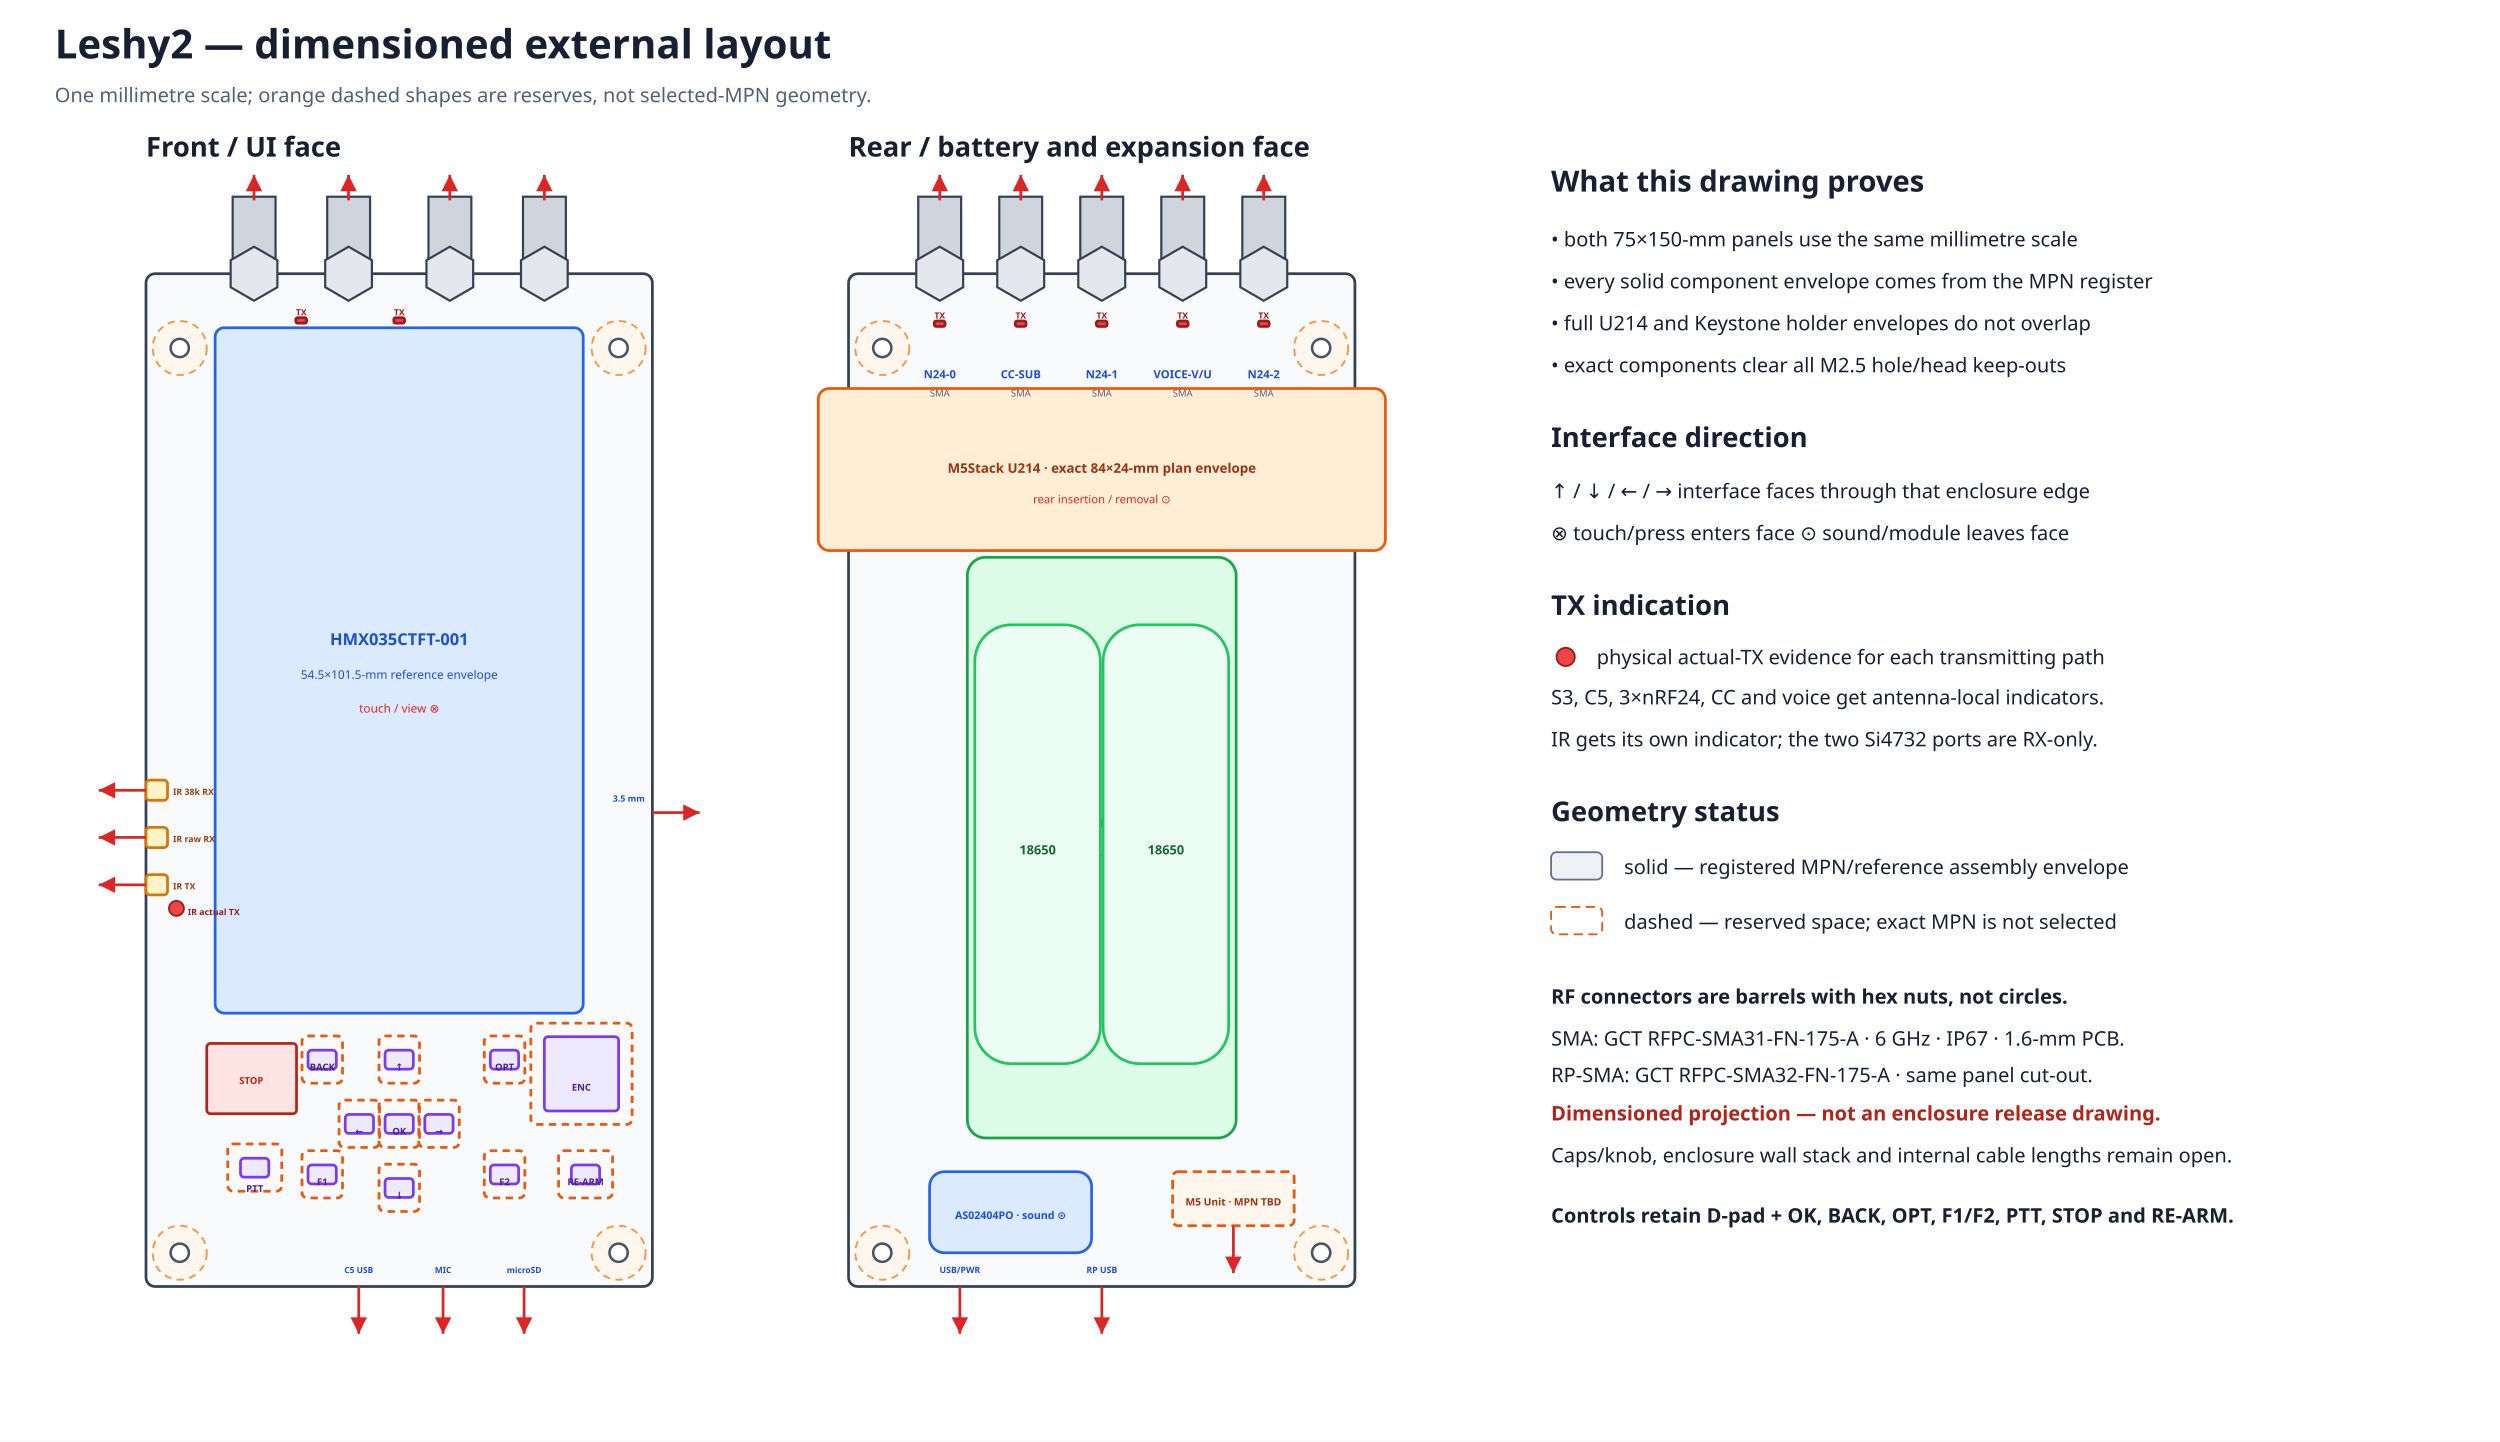
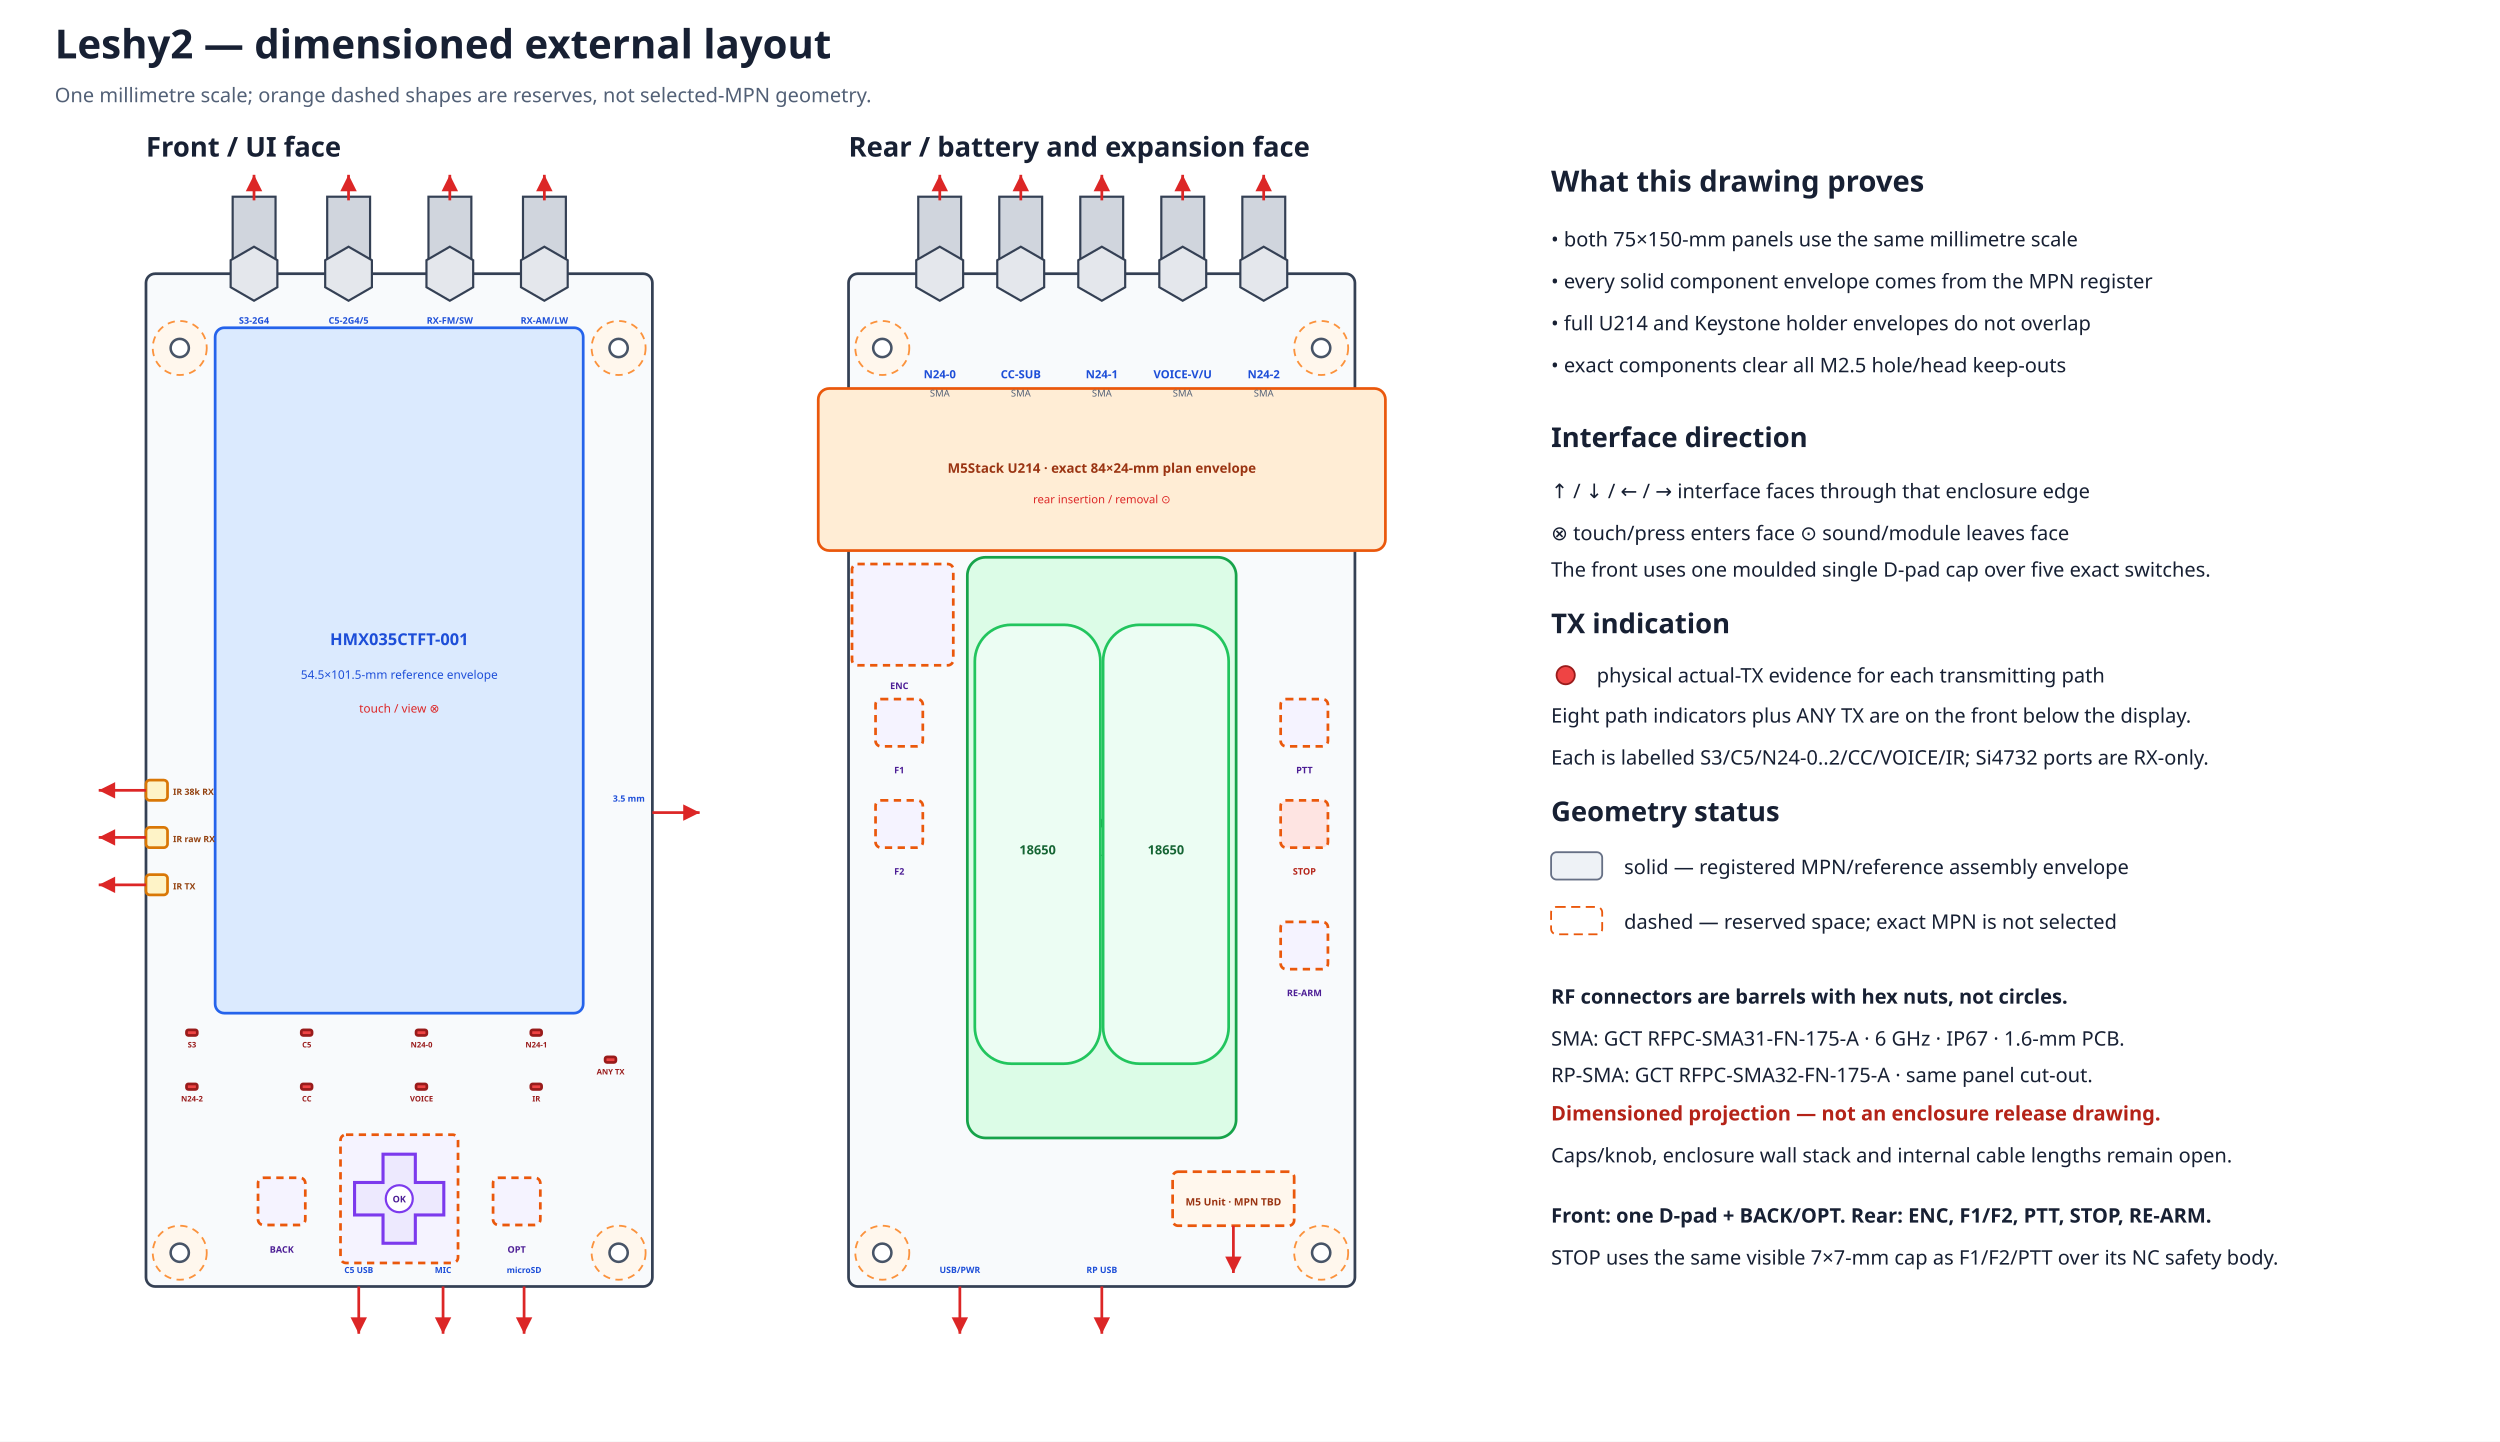
<svg xmlns="http://www.w3.org/2000/svg" width="1370" height="790" viewBox="0 0 1370 790">
  <defs>
    <marker id="arrow" markerWidth="8" markerHeight="8" refX="6" refY="3" orient="auto">
      <path d="M0,0 L6,3 L0,6 Z" fill="#dc2626" />
    </marker>
  </defs>
  <rect width="100%" height="100%" fill="#ffffff" />
  <text x="30.0" y="32.0" font-family="sans-serif" font-size="22" font-weight="bold" text-anchor="start" fill="#172033">Leshy2 — dimensioned external layout</text>
  <text x="30.0" y="56.0" font-family="sans-serif" font-size="11" font-weight="normal" text-anchor="start" fill="#526076">One millimetre scale; orange dashed shapes are reserves, not selected-MPN geometry.</text>
  <text x="80.0" y="85.8" font-family="sans-serif" font-size="15" font-weight="bold" text-anchor="start" fill="#172033">Front / UI face</text>
  <rect x="80.0" y="150.0" width="277.5" height="555.0" rx="5" fill="#f8fafc" stroke="#344054" stroke-width="1.5" />
  <circle cx="98.5" cy="190.7" r="14.8" fill="#fff7ed" stroke="#fb923c" stroke-width="1" stroke-dasharray="4 3" />
  <circle cx="98.5" cy="190.7" r="5.0" fill="white" stroke="#475467" stroke-width="1.4" />
  <circle cx="339.0" cy="190.7" r="14.8" fill="#fff7ed" stroke="#fb923c" stroke-width="1" stroke-dasharray="4 3" />
  <circle cx="339.0" cy="190.7" r="5.0" fill="white" stroke="#475467" stroke-width="1.4" />
  <circle cx="98.5" cy="686.5" r="14.8" fill="#fff7ed" stroke="#fb923c" stroke-width="1" stroke-dasharray="4 3" />
  <circle cx="98.5" cy="686.5" r="5.0" fill="white" stroke="#475467" stroke-width="1.4" />
  <circle cx="339.0" cy="686.5" r="14.8" fill="#fff7ed" stroke="#fb923c" stroke-width="1" stroke-dasharray="4 3" />
  <circle cx="339.0" cy="686.5" r="5.0" fill="white" stroke="#475467" stroke-width="1.4" />
  <text x="465.0" y="85.8" font-family="sans-serif" font-size="15" font-weight="bold" text-anchor="start" fill="#172033">Rear / battery and expansion face</text>
  <rect x="465.0" y="150.0" width="277.5" height="555.0" rx="5" fill="#f8fafc" stroke="#344054" stroke-width="1.5" />
  <circle cx="483.5" cy="190.7" r="14.8" fill="#fff7ed" stroke="#fb923c" stroke-width="1" stroke-dasharray="4 3" />
  <circle cx="483.5" cy="190.7" r="5.0" fill="white" stroke="#475467" stroke-width="1.4" />
  <circle cx="724.0" cy="190.7" r="14.8" fill="#fff7ed" stroke="#fb923c" stroke-width="1" stroke-dasharray="4 3" />
  <circle cx="724.0" cy="190.7" r="5.0" fill="white" stroke="#475467" stroke-width="1.4" />
  <circle cx="483.5" cy="686.5" r="14.8" fill="#fff7ed" stroke="#fb923c" stroke-width="1" stroke-dasharray="4 3" />
  <circle cx="483.5" cy="686.5" r="5.0" fill="white" stroke="#475467" stroke-width="1.4" />
  <circle cx="724.0" cy="686.5" r="14.8" fill="#fff7ed" stroke="#fb923c" stroke-width="1" stroke-dasharray="4 3" />
  <circle cx="724.0" cy="686.5" r="5.0" fill="white" stroke="#475467" stroke-width="1.4" />
  <rect x="448.4" y="212.9" width="310.8" height="88.8" rx="6" fill="#ffedd5" stroke="#ea580c" stroke-width="1.5" />
  <text x="603.8" y="259.1" font-family="sans-serif" font-size="7.3" font-weight="bold" text-anchor="middle" fill="#9a3412">M5Stack U214 · exact 84×24-mm plan envelope</text>
  <text x="603.8" y="275.8" font-family="sans-serif" font-size="6.2" font-weight="normal" text-anchor="middle" fill="#dc2626">rear insertion / removal ⊙</text>
-   <rect x="127.5" y="107.8" width="23.5" height="42.2" fill="#d0d5dd" stroke="#344054" stroke-width="1.2" />
-   <polygon points="152.0,157.4 139.2,164.8 126.4,157.4 126.4,142.6 139.2,135.2 152.0,142.6" fill="#e4e7ec" stroke="#344054" stroke-width="1.2" />
-   <path d="M139.2 109.8 V95.8" stroke="#dc2626" stroke-width="1.5" marker-end="url(#arrow)" />
-   <text x="139.2" y="207.3" font-family="sans-serif" font-size="6.2" font-weight="bold" text-anchor="middle" fill="#1d4ed8">S3-2G4</text>
-   <text x="139.2" y="217.3" font-family="sans-serif" font-size="5.2" font-weight="normal" text-anchor="middle" fill="#526076">RP-SMA</text>
-   <rect x="162.1" y="174.1" width="5.9" height="3.0" rx="1" fill="#ef4444" stroke="#991b1b" stroke-width="1.5" />
-   <text x="165.1" y="172.8" font-family="sans-serif" font-size="4.7" font-weight="bold" text-anchor="middle" fill="#991b1b">TX</text>
-   <rect x="179.3" y="107.8" width="23.5" height="42.2" fill="#d0d5dd" stroke="#344054" stroke-width="1.2" />
-   <polygon points="203.8,157.4 191.0,164.8 178.2,157.4 178.2,142.6 191.0,135.2 203.8,142.6" fill="#e4e7ec" stroke="#344054" stroke-width="1.2" />
-   <path d="M191.0 109.8 V95.8" stroke="#dc2626" stroke-width="1.5" marker-end="url(#arrow)" />
-   <text x="191.0" y="207.3" font-family="sans-serif" font-size="6.2" font-weight="bold" text-anchor="middle" fill="#1d4ed8">C5-2G4/5</text>
-   <text x="191.0" y="217.3" font-family="sans-serif" font-size="5.2" font-weight="normal" text-anchor="middle" fill="#526076">RP-SMA</text>
-   <rect x="215.8" y="174.1" width="5.9" height="3.0" rx="1" fill="#ef4444" stroke="#991b1b" stroke-width="1.5" />
-   <text x="218.8" y="172.8" font-family="sans-serif" font-size="4.7" font-weight="bold" text-anchor="middle" fill="#991b1b">TX</text>
-   <rect x="234.8" y="107.8" width="23.5" height="42.2" fill="#d0d5dd" stroke="#344054" stroke-width="1.2" />
-   <polygon points="259.3,157.4 246.5,164.8 233.7,157.4 233.7,142.6 246.5,135.2 259.3,142.6" fill="#e4e7ec" stroke="#344054" stroke-width="1.2" />
-   <path d="M246.5 109.8 V95.8" stroke="#dc2626" stroke-width="1.5" marker-end="url(#arrow)" />
-   <text x="246.5" y="207.3" font-family="sans-serif" font-size="6.2" font-weight="bold" text-anchor="middle" fill="#1d4ed8">RX-FM/SW</text>
-   <text x="246.5" y="217.3" font-family="sans-serif" font-size="5.2" font-weight="normal" text-anchor="middle" fill="#526076">SMA</text>
-   <rect x="286.6" y="107.8" width="23.5" height="42.2" fill="#d0d5dd" stroke="#344054" stroke-width="1.2" />
-   <polygon points="311.1,157.4 298.3,164.8 285.5,157.4 285.5,142.6 298.3,135.2 311.1,142.6" fill="#e4e7ec" stroke="#344054" stroke-width="1.2" />
-   <path d="M298.3 109.8 V95.8" stroke="#dc2626" stroke-width="1.5" marker-end="url(#arrow)" />
-   <text x="298.3" y="207.3" font-family="sans-serif" font-size="6.2" font-weight="bold" text-anchor="middle" fill="#1d4ed8">RX-AM/LW</text>
-   <text x="298.3" y="217.3" font-family="sans-serif" font-size="5.2" font-weight="normal" text-anchor="middle" fill="#526076">SMA</text>
  <rect x="503.2" y="107.8" width="23.5" height="42.2" fill="#d0d5dd" stroke="#344054" stroke-width="1.2" />
  <polygon points="527.8,157.4 515.0,164.8 502.1,157.4 502.1,142.6 515.0,135.2 527.8,142.6" fill="#e4e7ec" stroke="#344054" stroke-width="1.2" />
  <path d="M515.0 109.8 V95.8" stroke="#dc2626" stroke-width="1.5" marker-end="url(#arrow)" />
  <text x="515.0" y="207.3" font-family="sans-serif" font-size="6.2" font-weight="bold" text-anchor="middle" fill="#1d4ed8">N24-0</text>
  <text x="515.0" y="217.3" font-family="sans-serif" font-size="5.2" font-weight="normal" text-anchor="middle" fill="#526076">SMA</text>
-   <rect x="512.0" y="175.9" width="5.9" height="3.0" rx="1" fill="#ef4444" stroke="#991b1b" stroke-width="1.5" />
-   <text x="515.0" y="174.6" font-family="sans-serif" font-size="4.7" font-weight="bold" text-anchor="middle" fill="#991b1b">TX</text>
  <rect x="547.6" y="107.8" width="23.5" height="42.2" fill="#d0d5dd" stroke="#344054" stroke-width="1.2" />
  <polygon points="572.2,157.4 559.4,164.8 546.5,157.4 546.5,142.6 559.4,135.2 572.2,142.6" fill="#e4e7ec" stroke="#344054" stroke-width="1.2" />
  <path d="M559.4 109.8 V95.8" stroke="#dc2626" stroke-width="1.5" marker-end="url(#arrow)" />
  <text x="559.4" y="207.3" font-family="sans-serif" font-size="6.2" font-weight="bold" text-anchor="middle" fill="#1d4ed8">CC-SUB</text>
  <text x="559.4" y="217.3" font-family="sans-serif" font-size="5.2" font-weight="normal" text-anchor="middle" fill="#526076">SMA</text>
-   <rect x="556.4" y="175.9" width="5.9" height="3.0" rx="1" fill="#ef4444" stroke="#991b1b" stroke-width="1.5" />
-   <text x="559.4" y="174.6" font-family="sans-serif" font-size="4.7" font-weight="bold" text-anchor="middle" fill="#991b1b">TX</text>
  <rect x="592.0" y="107.8" width="23.5" height="42.2" fill="#d0d5dd" stroke="#344054" stroke-width="1.2" />
  <polygon points="616.6,157.4 603.8,164.8 590.9,157.4 590.9,142.6 603.8,135.2 616.6,142.6" fill="#e4e7ec" stroke="#344054" stroke-width="1.2" />
  <path d="M603.8 109.8 V95.8" stroke="#dc2626" stroke-width="1.5" marker-end="url(#arrow)" />
  <text x="603.8" y="207.3" font-family="sans-serif" font-size="6.2" font-weight="bold" text-anchor="middle" fill="#1d4ed8">N24-1</text>
  <text x="603.8" y="217.3" font-family="sans-serif" font-size="5.2" font-weight="normal" text-anchor="middle" fill="#526076">SMA</text>
-   <rect x="600.8" y="175.9" width="5.9" height="3.0" rx="1" fill="#ef4444" stroke="#991b1b" stroke-width="1.5" />
-   <text x="603.8" y="174.6" font-family="sans-serif" font-size="4.7" font-weight="bold" text-anchor="middle" fill="#991b1b">TX</text>
  <rect x="636.4" y="107.8" width="23.5" height="42.2" fill="#d0d5dd" stroke="#344054" stroke-width="1.2" />
  <polygon points="661.0,157.4 648.1,164.8 635.3,157.4 635.3,142.6 648.1,135.2 661.0,142.6" fill="#e4e7ec" stroke="#344054" stroke-width="1.2" />
  <path d="M648.1 109.8 V95.8" stroke="#dc2626" stroke-width="1.5" marker-end="url(#arrow)" />
  <text x="648.1" y="207.3" font-family="sans-serif" font-size="6.2" font-weight="bold" text-anchor="middle" fill="#1d4ed8">VOICE-V/U</text>
  <text x="648.1" y="217.3" font-family="sans-serif" font-size="5.2" font-weight="normal" text-anchor="middle" fill="#526076">SMA</text>
-   <rect x="645.2" y="175.9" width="5.9" height="3.0" rx="1" fill="#ef4444" stroke="#991b1b" stroke-width="1.5" />
-   <text x="648.1" y="174.6" font-family="sans-serif" font-size="4.7" font-weight="bold" text-anchor="middle" fill="#991b1b">TX</text>
  <rect x="680.8" y="107.8" width="23.5" height="42.2" fill="#d0d5dd" stroke="#344054" stroke-width="1.2" />
  <polygon points="705.4,157.4 692.5,164.8 679.7,157.4 679.7,142.6 692.5,135.2 705.4,142.6" fill="#e4e7ec" stroke="#344054" stroke-width="1.2" />
  <path d="M692.5 109.8 V95.8" stroke="#dc2626" stroke-width="1.5" marker-end="url(#arrow)" />
  <text x="692.5" y="207.3" font-family="sans-serif" font-size="6.2" font-weight="bold" text-anchor="middle" fill="#1d4ed8">N24-2</text>
  <text x="692.5" y="217.3" font-family="sans-serif" font-size="5.2" font-weight="normal" text-anchor="middle" fill="#526076">SMA</text>
-   <rect x="689.6" y="175.9" width="5.9" height="3.0" rx="1" fill="#ef4444" stroke="#991b1b" stroke-width="1.5" />
-   <text x="692.5" y="174.6" font-family="sans-serif" font-size="4.7" font-weight="bold" text-anchor="middle" fill="#991b1b">TX</text>
  <rect x="117.9" y="179.6" width="201.7" height="375.6" rx="5" fill="#dbeafe" stroke="#2563eb" stroke-width="1.5" />
  <text x="218.8" y="353.5" font-family="sans-serif" font-size="9" font-weight="bold" text-anchor="middle" fill="#1d4ed8">HMX035CTFT-001</text>
  <text x="218.8" y="372.0" font-family="sans-serif" font-size="6.5" font-weight="normal" text-anchor="middle" fill="#1d4ed8">54.5×101.5-mm reference envelope</text>
  <text x="218.8" y="390.5" font-family="sans-serif" font-size="6.5" font-weight="normal" text-anchor="middle" fill="#dc2626">touch / view ⊗</text>
-   <rect x="113.3" y="571.8" width="49.2" height="38.5" rx="2" fill="#fee4e2" stroke="#b42318" stroke-width="1.5" />
-   <rect x="131.8" y="634.7" width="15.5" height="10.4" rx="2" fill="#ede9fe" stroke="#7c3aed" stroke-width="1.5" />
-   <rect x="168.8" y="575.5" width="15.5" height="10.4" rx="2" fill="#ede9fe" stroke="#7c3aed" stroke-width="1.5" />
-   <rect x="168.8" y="638.4" width="15.5" height="10.4" rx="2" fill="#ede9fe" stroke="#7c3aed" stroke-width="1.5" />
-   <rect x="211.0" y="575.5" width="15.5" height="10.4" rx="2" fill="#ede9fe" stroke="#7c3aed" stroke-width="1.5" />
-   <rect x="189.2" y="610.7" width="15.5" height="10.4" rx="2" fill="#ede9fe" stroke="#7c3aed" stroke-width="1.5" />
-   <rect x="211.0" y="610.7" width="15.5" height="10.4" rx="2" fill="#ede9fe" stroke="#7c3aed" stroke-width="1.5" />
-   <rect x="232.8" y="610.7" width="15.5" height="10.4" rx="2" fill="#ede9fe" stroke="#7c3aed" stroke-width="1.5" />
-   <rect x="211.0" y="645.8" width="15.5" height="10.4" rx="2" fill="#ede9fe" stroke="#7c3aed" stroke-width="1.5" />
-   <rect x="268.7" y="575.5" width="15.5" height="10.4" rx="2" fill="#ede9fe" stroke="#7c3aed" stroke-width="1.5" />
-   <rect x="268.7" y="638.4" width="15.5" height="10.4" rx="2" fill="#ede9fe" stroke="#7c3aed" stroke-width="1.5" />
-   <rect x="298.3" y="568.1" width="40.7" height="40.7" rx="2" fill="#ede9fe" stroke="#7c3aed" stroke-width="1.5" />
-   <rect x="313.1" y="638.4" width="15.5" height="10.4" rx="2" fill="#ede9fe" stroke="#7c3aed" stroke-width="1.5" />
-   <rect x="124.8" y="626.9" width="29.6" height="25.9" rx="3" fill="none" stroke="#ea580c" stroke-width="1.5" stroke-dasharray="4 3" />
-   <rect x="165.5" y="567.7" width="22.2" height="25.9" rx="3" fill="none" stroke="#ea580c" stroke-width="1.5" stroke-dasharray="4 3" />
-   <rect x="165.5" y="630.6" width="22.2" height="25.9" rx="3" fill="none" stroke="#ea580c" stroke-width="1.5" stroke-dasharray="4 3" />
-   <rect x="207.7" y="567.7" width="22.2" height="25.9" rx="3" fill="none" stroke="#ea580c" stroke-width="1.5" stroke-dasharray="4 3" />
-   <rect x="185.8" y="602.9" width="22.2" height="25.9" rx="3" fill="none" stroke="#ea580c" stroke-width="1.5" stroke-dasharray="4 3" />
-   <rect x="207.7" y="602.9" width="22.2" height="25.9" rx="3" fill="none" stroke="#ea580c" stroke-width="1.5" stroke-dasharray="4 3" />
-   <rect x="229.5" y="602.9" width="22.2" height="25.9" rx="3" fill="none" stroke="#ea580c" stroke-width="1.5" stroke-dasharray="4 3" />
-   <rect x="207.7" y="638.0" width="22.2" height="25.9" rx="3" fill="none" stroke="#ea580c" stroke-width="1.5" stroke-dasharray="4 3" />
-   <rect x="265.4" y="567.7" width="22.2" height="25.9" rx="3" fill="none" stroke="#ea580c" stroke-width="1.5" stroke-dasharray="4 3" />
-   <rect x="265.4" y="630.6" width="22.2" height="25.9" rx="3" fill="none" stroke="#ea580c" stroke-width="1.5" stroke-dasharray="4 3" />
-   <rect x="290.9" y="560.7" width="55.5" height="55.5" rx="3" fill="none" stroke="#ea580c" stroke-width="1.5" stroke-dasharray="4 3" />
-   <rect x="306.1" y="630.6" width="29.6" height="25.9" rx="3" fill="none" stroke="#ea580c" stroke-width="1.5" stroke-dasharray="4 3" />
-   <text x="137.7" y="594.0" font-family="sans-serif" font-size="5.2" font-weight="bold" text-anchor="middle" fill="#b42318">STOP</text>
-   <text x="139.6" y="653.2" font-family="sans-serif" font-size="5.2" font-weight="bold" text-anchor="middle" fill="#4c1d95">PTT</text>
-   <text x="176.6" y="586.6" font-family="sans-serif" font-size="5.2" font-weight="bold" text-anchor="middle" fill="#4c1d95">BACK</text>
-   <text x="176.6" y="649.5" font-family="sans-serif" font-size="5.2" font-weight="bold" text-anchor="middle" fill="#4c1d95">F1</text>
-   <text x="218.8" y="586.6" font-family="sans-serif" font-size="5.2" font-weight="bold" text-anchor="middle" fill="#4c1d95">↑</text>
-   <text x="196.9" y="621.8" font-family="sans-serif" font-size="5.2" font-weight="bold" text-anchor="middle" fill="#4c1d95">←</text>
-   <text x="218.8" y="621.8" font-family="sans-serif" font-size="5.2" font-weight="bold" text-anchor="middle" fill="#4c1d95">OK</text>
-   <text x="240.6" y="621.8" font-family="sans-serif" font-size="5.2" font-weight="bold" text-anchor="middle" fill="#4c1d95">→</text>
-   <text x="218.8" y="656.9" font-family="sans-serif" font-size="5.2" font-weight="bold" text-anchor="middle" fill="#4c1d95">↓</text>
-   <text x="276.5" y="586.6" font-family="sans-serif" font-size="5.2" font-weight="bold" text-anchor="middle" fill="#4c1d95">OPT</text>
-   <text x="276.5" y="649.5" font-family="sans-serif" font-size="5.2" font-weight="bold" text-anchor="middle" fill="#4c1d95">F2</text>
-   <text x="318.6" y="597.7" font-family="sans-serif" font-size="5.2" font-weight="bold" text-anchor="middle" fill="#4c1d95">ENC</text>
-   <text x="320.9" y="649.5" font-family="sans-serif" font-size="5.2" font-weight="bold" text-anchor="middle" fill="#4c1d95">RE-ARM</text>
+   <rect x="127.5" y="107.8" width="23.5" height="42.2" fill="#d0d5dd" stroke="#344054" stroke-width="1.2" />
+   <polygon points="152.0,157.4 139.2,164.8 126.4,157.4 126.4,142.6 139.2,135.2 152.0,142.6" fill="#e4e7ec" stroke="#344054" stroke-width="1.2" />
+   <path d="M139.2 109.8 V95.8" stroke="#dc2626" stroke-width="1.5" marker-end="url(#arrow)" />
+   <text x="139.2" y="177.4" font-family="sans-serif" font-size="5.0" font-weight="bold" text-anchor="middle" fill="#1d4ed8">S3-2G4</text>
+   <rect x="179.3" y="107.8" width="23.5" height="42.2" fill="#d0d5dd" stroke="#344054" stroke-width="1.2" />
+   <polygon points="203.8,157.4 191.0,164.8 178.2,157.4 178.2,142.6 191.0,135.2 203.8,142.6" fill="#e4e7ec" stroke="#344054" stroke-width="1.2" />
+   <path d="M191.0 109.8 V95.8" stroke="#dc2626" stroke-width="1.5" marker-end="url(#arrow)" />
+   <text x="191.0" y="177.4" font-family="sans-serif" font-size="5.0" font-weight="bold" text-anchor="middle" fill="#1d4ed8">C5-2G4/5</text>
+   <rect x="234.8" y="107.8" width="23.5" height="42.2" fill="#d0d5dd" stroke="#344054" stroke-width="1.2" />
+   <polygon points="259.3,157.4 246.5,164.8 233.7,157.4 233.7,142.6 246.5,135.2 259.3,142.6" fill="#e4e7ec" stroke="#344054" stroke-width="1.2" />
+   <path d="M246.5 109.8 V95.8" stroke="#dc2626" stroke-width="1.5" marker-end="url(#arrow)" />
+   <text x="246.5" y="177.4" font-family="sans-serif" font-size="5.0" font-weight="bold" text-anchor="middle" fill="#1d4ed8">RX-FM/SW</text>
+   <rect x="286.6" y="107.8" width="23.5" height="42.2" fill="#d0d5dd" stroke="#344054" stroke-width="1.2" />
+   <polygon points="311.1,157.4 298.3,164.8 285.5,157.4 285.5,142.6 298.3,135.2 311.1,142.6" fill="#e4e7ec" stroke="#344054" stroke-width="1.2" />
+   <path d="M298.3 109.8 V95.8" stroke="#dc2626" stroke-width="1.5" marker-end="url(#arrow)" />
+   <text x="298.3" y="177.4" font-family="sans-serif" font-size="5.0" font-weight="bold" text-anchor="middle" fill="#1d4ed8">RX-AM/LW</text>
+   <rect x="102.2" y="564.4" width="5.9" height="3.0" rx="1" fill="#ef4444" stroke="#991b1b" stroke-width="1.5" />
+   <text x="105.2" y="574.0" font-family="sans-serif" font-size="4.2" font-weight="bold" text-anchor="middle" fill="#991b1b">S3</text>
+   <rect x="165.1" y="564.4" width="5.9" height="3.0" rx="1" fill="#ef4444" stroke="#991b1b" stroke-width="1.5" />
+   <text x="168.1" y="574.0" font-family="sans-serif" font-size="4.2" font-weight="bold" text-anchor="middle" fill="#991b1b">C5</text>
+   <rect x="228.0" y="564.4" width="5.9" height="3.0" rx="1" fill="#ef4444" stroke="#991b1b" stroke-width="1.5" />
+   <text x="231.0" y="574.0" font-family="sans-serif" font-size="4.2" font-weight="bold" text-anchor="middle" fill="#991b1b">N24-0</text>
+   <rect x="290.9" y="564.4" width="5.9" height="3.0" rx="1" fill="#ef4444" stroke="#991b1b" stroke-width="1.5" />
+   <text x="293.9" y="574.0" font-family="sans-serif" font-size="4.2" font-weight="bold" text-anchor="middle" fill="#991b1b">N24-1</text>
+   <rect x="102.2" y="594.0" width="5.9" height="3.0" rx="1" fill="#ef4444" stroke="#991b1b" stroke-width="1.5" />
+   <text x="105.2" y="603.6" font-family="sans-serif" font-size="4.2" font-weight="bold" text-anchor="middle" fill="#991b1b">N24-2</text>
+   <rect x="165.1" y="594.0" width="5.9" height="3.0" rx="1" fill="#ef4444" stroke="#991b1b" stroke-width="1.5" />
+   <text x="168.1" y="603.6" font-family="sans-serif" font-size="4.2" font-weight="bold" text-anchor="middle" fill="#991b1b">CC</text>
+   <rect x="228.0" y="594.0" width="5.9" height="3.0" rx="1" fill="#ef4444" stroke="#991b1b" stroke-width="1.5" />
+   <text x="231.0" y="603.6" font-family="sans-serif" font-size="4.2" font-weight="bold" text-anchor="middle" fill="#991b1b">VOICE</text>
+   <rect x="290.9" y="594.0" width="5.9" height="3.0" rx="1" fill="#ef4444" stroke="#991b1b" stroke-width="1.5" />
+   <text x="293.9" y="603.6" font-family="sans-serif" font-size="4.2" font-weight="bold" text-anchor="middle" fill="#991b1b">IR</text>
+   <rect x="331.6" y="579.2" width="5.9" height="3.0" rx="1" fill="#ef4444" stroke="#991b1b" stroke-width="1.5" />
+   <text x="334.6" y="588.8" font-family="sans-serif" font-size="4.2" font-weight="bold" text-anchor="middle" fill="#991b1b">ANY TX</text>
+   <rect x="141.4" y="645.4" width="25.9" height="25.9" rx="3" fill="#f5f3ff" stroke="#ea580c" stroke-width="1.5" stroke-dasharray="4 3" />
+   <rect x="186.6" y="621.8" width="64.4" height="70.3" rx="3" fill="#f5f3ff" stroke="#ea580c" stroke-width="1.5" stroke-dasharray="4 3" />
+   <rect x="270.2" y="645.4" width="25.9" height="25.9" rx="3" fill="#f5f3ff" stroke="#ea580c" stroke-width="1.5" stroke-dasharray="4 3" />
+   <polygon points="209.9,632.5 227.6,632.5 227.6,648.0 243.2,648.0 243.2,665.8 227.6,665.8 227.6,681.3 209.9,681.3 209.9,665.8 194.3,665.8 194.3,648.0 209.9,648.0" fill="#ede9fe" stroke="#7c3aed" stroke-width="1.7" />
+   <circle cx="218.8" cy="656.9" r="7.4" fill="#ffffff" stroke="#7c3aed" stroke-width="1.2" />
+   <text x="218.8" y="658.9" font-family="sans-serif" font-size="5.0" font-weight="bold" text-anchor="middle" fill="#4c1d95">OK</text>
+   <text x="154.4" y="686.5" font-family="sans-serif" font-size="5.0" font-weight="bold" text-anchor="middle" fill="#4c1d95">BACK</text>
+   <text x="283.1" y="686.5" font-family="sans-serif" font-size="5.0" font-weight="bold" text-anchor="middle" fill="#4c1d95">OPT</text>
  <rect x="80.0" y="427.5" width="11.8" height="11.1" rx="2" fill="#fef3c7" stroke="#d97706" stroke-width="1.5" />
  <path d="M80.0 433.1 L54.1 433.1" stroke="#dc2626" stroke-width="1.5" marker-end="url(#arrow)" />
  <text x="94.8" y="435.6" font-family="sans-serif" font-size="4.8" font-weight="bold" text-anchor="start" fill="#92400e">IR 38k RX</text>
  <rect x="80.0" y="453.4" width="11.8" height="11.1" rx="2" fill="#fef3c7" stroke="#d97706" stroke-width="1.5" />
  <path d="M80.0 458.9 L54.1 458.9" stroke="#dc2626" stroke-width="1.5" marker-end="url(#arrow)" />
  <text x="94.8" y="461.5" font-family="sans-serif" font-size="4.8" font-weight="bold" text-anchor="start" fill="#92400e">IR raw RX</text>
  <rect x="80.0" y="479.3" width="11.8" height="11.1" rx="2" fill="#fef3c7" stroke="#d97706" stroke-width="1.5" />
  <path d="M80.0 484.9 L54.1 484.9" stroke="#dc2626" stroke-width="1.5" marker-end="url(#arrow)" />
  <text x="94.8" y="487.4" font-family="sans-serif" font-size="4.8" font-weight="bold" text-anchor="start" fill="#92400e">IR TX</text>
-   <circle cx="96.7" cy="497.8" r="4.1" fill="#ef4444" stroke="#991b1b" />
-   <text x="102.9" y="501.5" font-family="sans-serif" font-size="4.8" font-weight="bold" text-anchor="start" fill="#991b1b">IR actual TX</text>
  <path d="M357.5 445.3 L383.4 445.3" stroke="#dc2626" stroke-width="1.5" marker-end="url(#arrow)" />
  <text x="344.6" y="439.3" font-family="sans-serif" font-size="4.8" font-weight="bold" text-anchor="middle" fill="#1d4ed8">3.5 mm</text>
  <path d="M196.6 705.0 L196.6 730.9" stroke="#dc2626" stroke-width="1.5" marker-end="url(#arrow)" />
  <text x="196.6" y="697.6" font-family="sans-serif" font-size="4.6" font-weight="bold" text-anchor="middle" fill="#1d4ed8">C5 USB</text>
  <path d="M242.8 705.0 L242.8 730.9" stroke="#dc2626" stroke-width="1.5" marker-end="url(#arrow)" />
  <text x="242.8" y="697.6" font-family="sans-serif" font-size="4.6" font-weight="bold" text-anchor="middle" fill="#1d4ed8">MIC</text>
  <path d="M287.2 705.0 L287.2 730.9" stroke="#dc2626" stroke-width="1.5" marker-end="url(#arrow)" />
  <text x="287.2" y="697.6" font-family="sans-serif" font-size="4.6" font-weight="bold" text-anchor="middle" fill="#1d4ed8">microSD</text>
  <rect x="530.1" y="305.4" width="147.3" height="318.2" rx="10" fill="#dcfce7" stroke="#16a34a" stroke-width="1.5" />
  <text x="603.8" y="453.4" font-family="sans-serif" font-size="9" font-weight="bold" text-anchor="middle" fill="#166534">Keystone 1048P</text>
  <text x="603.8" y="471.9" font-family="sans-serif" font-size="6.5" font-weight="normal" text-anchor="middle" fill="#166534">86×39.8-mm rotated holder</text>
  <rect x="534.2" y="342.4" width="68.8" height="240.5" rx="20" fill="#ecfdf3" stroke="#22c55e" stroke-width="1.5" />
  <text x="568.6" y="468.2" font-family="sans-serif" font-size="7" font-weight="bold" text-anchor="middle" fill="#166534">18650</text>
  <rect x="604.5" y="342.4" width="68.8" height="240.5" rx="20" fill="#ecfdf3" stroke="#22c55e" stroke-width="1.5" />
  <text x="638.9" y="468.2" font-family="sans-serif" font-size="7" font-weight="bold" text-anchor="middle" fill="#166534">18650</text>
-   <rect x="509.4" y="642.1" width="88.8" height="44.4" rx="8" fill="#dbeafe" stroke="#2563eb" stroke-width="1.5" />
-   <text x="553.8" y="668.0" font-family="sans-serif" font-size="5.8" font-weight="bold" text-anchor="middle" fill="#1d4ed8">AS02404PO · sound ⊙</text>
+   <rect x="466.9" y="309.1" width="55.5" height="55.5" rx="3" fill="#f5f3ff" stroke="#ea580c" stroke-width="1.5" stroke-dasharray="4 3" />
+   <rect x="479.8" y="383.1" width="25.9" height="25.9" rx="3" fill="#f5f3ff" stroke="#ea580c" stroke-width="1.5" stroke-dasharray="4 3" />
+   <rect x="479.8" y="438.6" width="25.9" height="25.9" rx="3" fill="#f5f3ff" stroke="#ea580c" stroke-width="1.5" stroke-dasharray="4 3" />
+   <rect x="701.8" y="383.1" width="25.9" height="25.9" rx="3" fill="#f5f3ff" stroke="#ea580c" stroke-width="1.5" stroke-dasharray="4 3" />
+   <rect x="701.8" y="438.6" width="25.9" height="25.9" rx="3" fill="#fee4e2" stroke="#ea580c" stroke-width="1.5" stroke-dasharray="4 3" />
+   <rect x="701.8" y="505.2" width="25.9" height="25.9" rx="3" fill="#f5f3ff" stroke="#ea580c" stroke-width="1.5" stroke-dasharray="4 3" />
+   <text x="492.8" y="377.6" font-family="sans-serif" font-size="5.0" font-weight="bold" text-anchor="middle" fill="#4c1d95">ENC</text>
+   <text x="492.8" y="423.8" font-family="sans-serif" font-size="5.0" font-weight="bold" text-anchor="middle" fill="#4c1d95">F1</text>
+   <text x="492.8" y="479.3" font-family="sans-serif" font-size="5.0" font-weight="bold" text-anchor="middle" fill="#4c1d95">F2</text>
+   <text x="714.8" y="423.8" font-family="sans-serif" font-size="5.0" font-weight="bold" text-anchor="middle" fill="#4c1d95">PTT</text>
+   <text x="714.8" y="479.3" font-family="sans-serif" font-size="5.0" font-weight="bold" text-anchor="middle" fill="#b42318">STOP</text>
+   <text x="714.8" y="545.9" font-family="sans-serif" font-size="5.0" font-weight="bold" text-anchor="middle" fill="#4c1d95">RE-ARM</text>
  <rect x="642.6" y="642.1" width="66.6" height="29.6" rx="3" fill="#fff7ed" stroke="#ea580c" stroke-width="1.5" stroke-dasharray="5 3" />
  <text x="675.9" y="660.6" font-family="sans-serif" font-size="5.6" font-weight="bold" text-anchor="middle" fill="#9a3412">M5 Unit · MPN TBD</text>
  <path d="M675.9 671.7 V697.6" stroke="#dc2626" stroke-width="1.5" marker-end="url(#arrow)" />
  <path d="M526.0 705.0 V730.9" stroke="#dc2626" stroke-width="1.5" marker-end="url(#arrow)" />
  <text x="526.0" y="697.6" font-family="sans-serif" font-size="4.8" font-weight="bold" text-anchor="middle" fill="#1d4ed8">USB/PWR</text>
  <path d="M603.8 705.0 V730.9" stroke="#dc2626" stroke-width="1.5" marker-end="url(#arrow)" />
  <text x="603.8" y="697.6" font-family="sans-serif" font-size="4.8" font-weight="bold" text-anchor="middle" fill="#1d4ed8">RP USB</text>
  <text x="850.0" y="105.0" font-family="sans-serif" font-size="16" font-weight="bold" text-anchor="start" fill="#172033">What this drawing proves</text>
  <text x="850.0" y="135.0" font-family="sans-serif" font-size="11" font-weight="normal" text-anchor="start" fill="#172033">• both 75×150-mm panels use the same millimetre scale</text>
  <text x="850.0" y="158.0" font-family="sans-serif" font-size="11" font-weight="normal" text-anchor="start" fill="#172033">• every solid component envelope comes from the MPN register</text>
  <text x="850.0" y="181.0" font-family="sans-serif" font-size="11" font-weight="normal" text-anchor="start" fill="#172033">• full U214 and Keystone holder envelopes do not overlap</text>
  <text x="850.0" y="204.0" font-family="sans-serif" font-size="11" font-weight="normal" text-anchor="start" fill="#172033">• exact components clear all M2.5 hole/head keep-outs</text>
  <text x="850.0" y="245.0" font-family="sans-serif" font-size="15" font-weight="bold" text-anchor="start" fill="#172033">Interface direction</text>
  <text x="850.0" y="273.0" font-family="sans-serif" font-size="11" font-weight="normal" text-anchor="start" fill="#172033">↑ / ↓ / ← / →  interface faces through that enclosure edge</text>
  <text x="850.0" y="296.0" font-family="sans-serif" font-size="11" font-weight="normal" text-anchor="start" fill="#172033">⊗  touch/press enters face     ⊙  sound/module leaves face</text>
-   <text x="850.0" y="337.0" font-family="sans-serif" font-size="15" font-weight="bold" text-anchor="start" fill="#172033">TX indication</text>
-   <circle cx="858" cy="360" r="5" fill="#ef4444" stroke="#991b1b" />
-   <text x="875.0" y="364.0" font-family="sans-serif" font-size="11" font-weight="normal" text-anchor="start" fill="#172033">physical actual-TX evidence for each transmitting path</text>
-   <text x="850.0" y="386.0" font-family="sans-serif" font-size="11" font-weight="normal" text-anchor="start" fill="#172033">S3, C5, 3×nRF24, CC and voice get antenna-local indicators.</text>
-   <text x="850.0" y="409.0" font-family="sans-serif" font-size="11" font-weight="normal" text-anchor="start" fill="#172033">IR gets its own indicator; the two Si4732 ports are RX-only.</text>
+   <text x="850.0" y="316.0" font-family="sans-serif" font-size="11" font-weight="normal" text-anchor="start" fill="#172033">The front uses one moulded single D-pad cap over five exact switches.</text>
+   <text x="850.0" y="347.0" font-family="sans-serif" font-size="15" font-weight="bold" text-anchor="start" fill="#172033">TX indication</text>
+   <circle cx="858" cy="370" r="5" fill="#ef4444" stroke="#991b1b" />
+   <text x="875.0" y="374.0" font-family="sans-serif" font-size="11" font-weight="normal" text-anchor="start" fill="#172033">physical actual-TX evidence for each transmitting path</text>
+   <text x="850.0" y="396.0" font-family="sans-serif" font-size="11" font-weight="normal" text-anchor="start" fill="#172033">Eight path indicators plus ANY TX are on the front below the display.</text>
+   <text x="850.0" y="419.0" font-family="sans-serif" font-size="11" font-weight="normal" text-anchor="start" fill="#172033">Each is labelled S3/C5/N24-0..2/CC/VOICE/IR; Si4732 ports are RX-only.</text>
  <text x="850.0" y="450.0" font-family="sans-serif" font-size="15" font-weight="bold" text-anchor="start" fill="#172033">Geometry status</text>
  <rect x="850" y="467" width="28" height="15" rx="3" fill="#eef2f6" stroke="#667085" />
  <text x="890.0" y="479.0" font-family="sans-serif" font-size="11" font-weight="normal" text-anchor="start" fill="#172033">solid — registered MPN/reference assembly envelope</text>
  <rect x="850" y="497" width="28" height="15" rx="3" fill="none" stroke="#ea580c" stroke-dasharray="5 3" />
  <text x="890.0" y="509.0" font-family="sans-serif" font-size="11" font-weight="normal" text-anchor="start" fill="#172033">dashed — reserved space; exact MPN is not selected</text>
  <text x="850.0" y="550.0" font-family="sans-serif" font-size="11" font-weight="bold" text-anchor="start" fill="#172033">RF connectors are barrels with hex nuts, not circles.</text>
  <text x="850.0" y="573.0" font-family="sans-serif" font-size="11" font-weight="normal" text-anchor="start" fill="#172033">SMA: GCT RFPC-SMA31-FN-175-A · 6 GHz · IP67 · 1.6-mm PCB.</text>
  <text x="850.0" y="593.0" font-family="sans-serif" font-size="11" font-weight="normal" text-anchor="start" fill="#172033">RP-SMA: GCT RFPC-SMA32-FN-175-A · same panel cut-out.</text>
  <text x="850.0" y="614.0" font-family="sans-serif" font-size="11" font-weight="bold" text-anchor="start" fill="#b42318">Dimensioned projection — not an enclosure release drawing.</text>
  <text x="850.0" y="637.0" font-family="sans-serif" font-size="11" font-weight="normal" text-anchor="start" fill="#172033">Caps/knob, enclosure wall stack and internal cable lengths remain open.</text>
-   <text x="850.0" y="670.0" font-family="sans-serif" font-size="11" font-weight="bold" text-anchor="start" fill="#172033">Controls retain D-pad + OK, BACK, OPT, F1/F2, PTT, STOP and RE-ARM.</text>
+   <text x="850.0" y="670.0" font-family="sans-serif" font-size="11" font-weight="bold" text-anchor="start" fill="#172033">Front: one D-pad + BACK/OPT. Rear: ENC, F1/F2, PTT, STOP, RE-ARM.</text>
+   <text x="850.0" y="693.0" font-family="sans-serif" font-size="11" font-weight="normal" text-anchor="start" fill="#172033">STOP uses the same visible 7×7-mm cap as F1/F2/PTT over its NC safety body.</text>
</svg>
